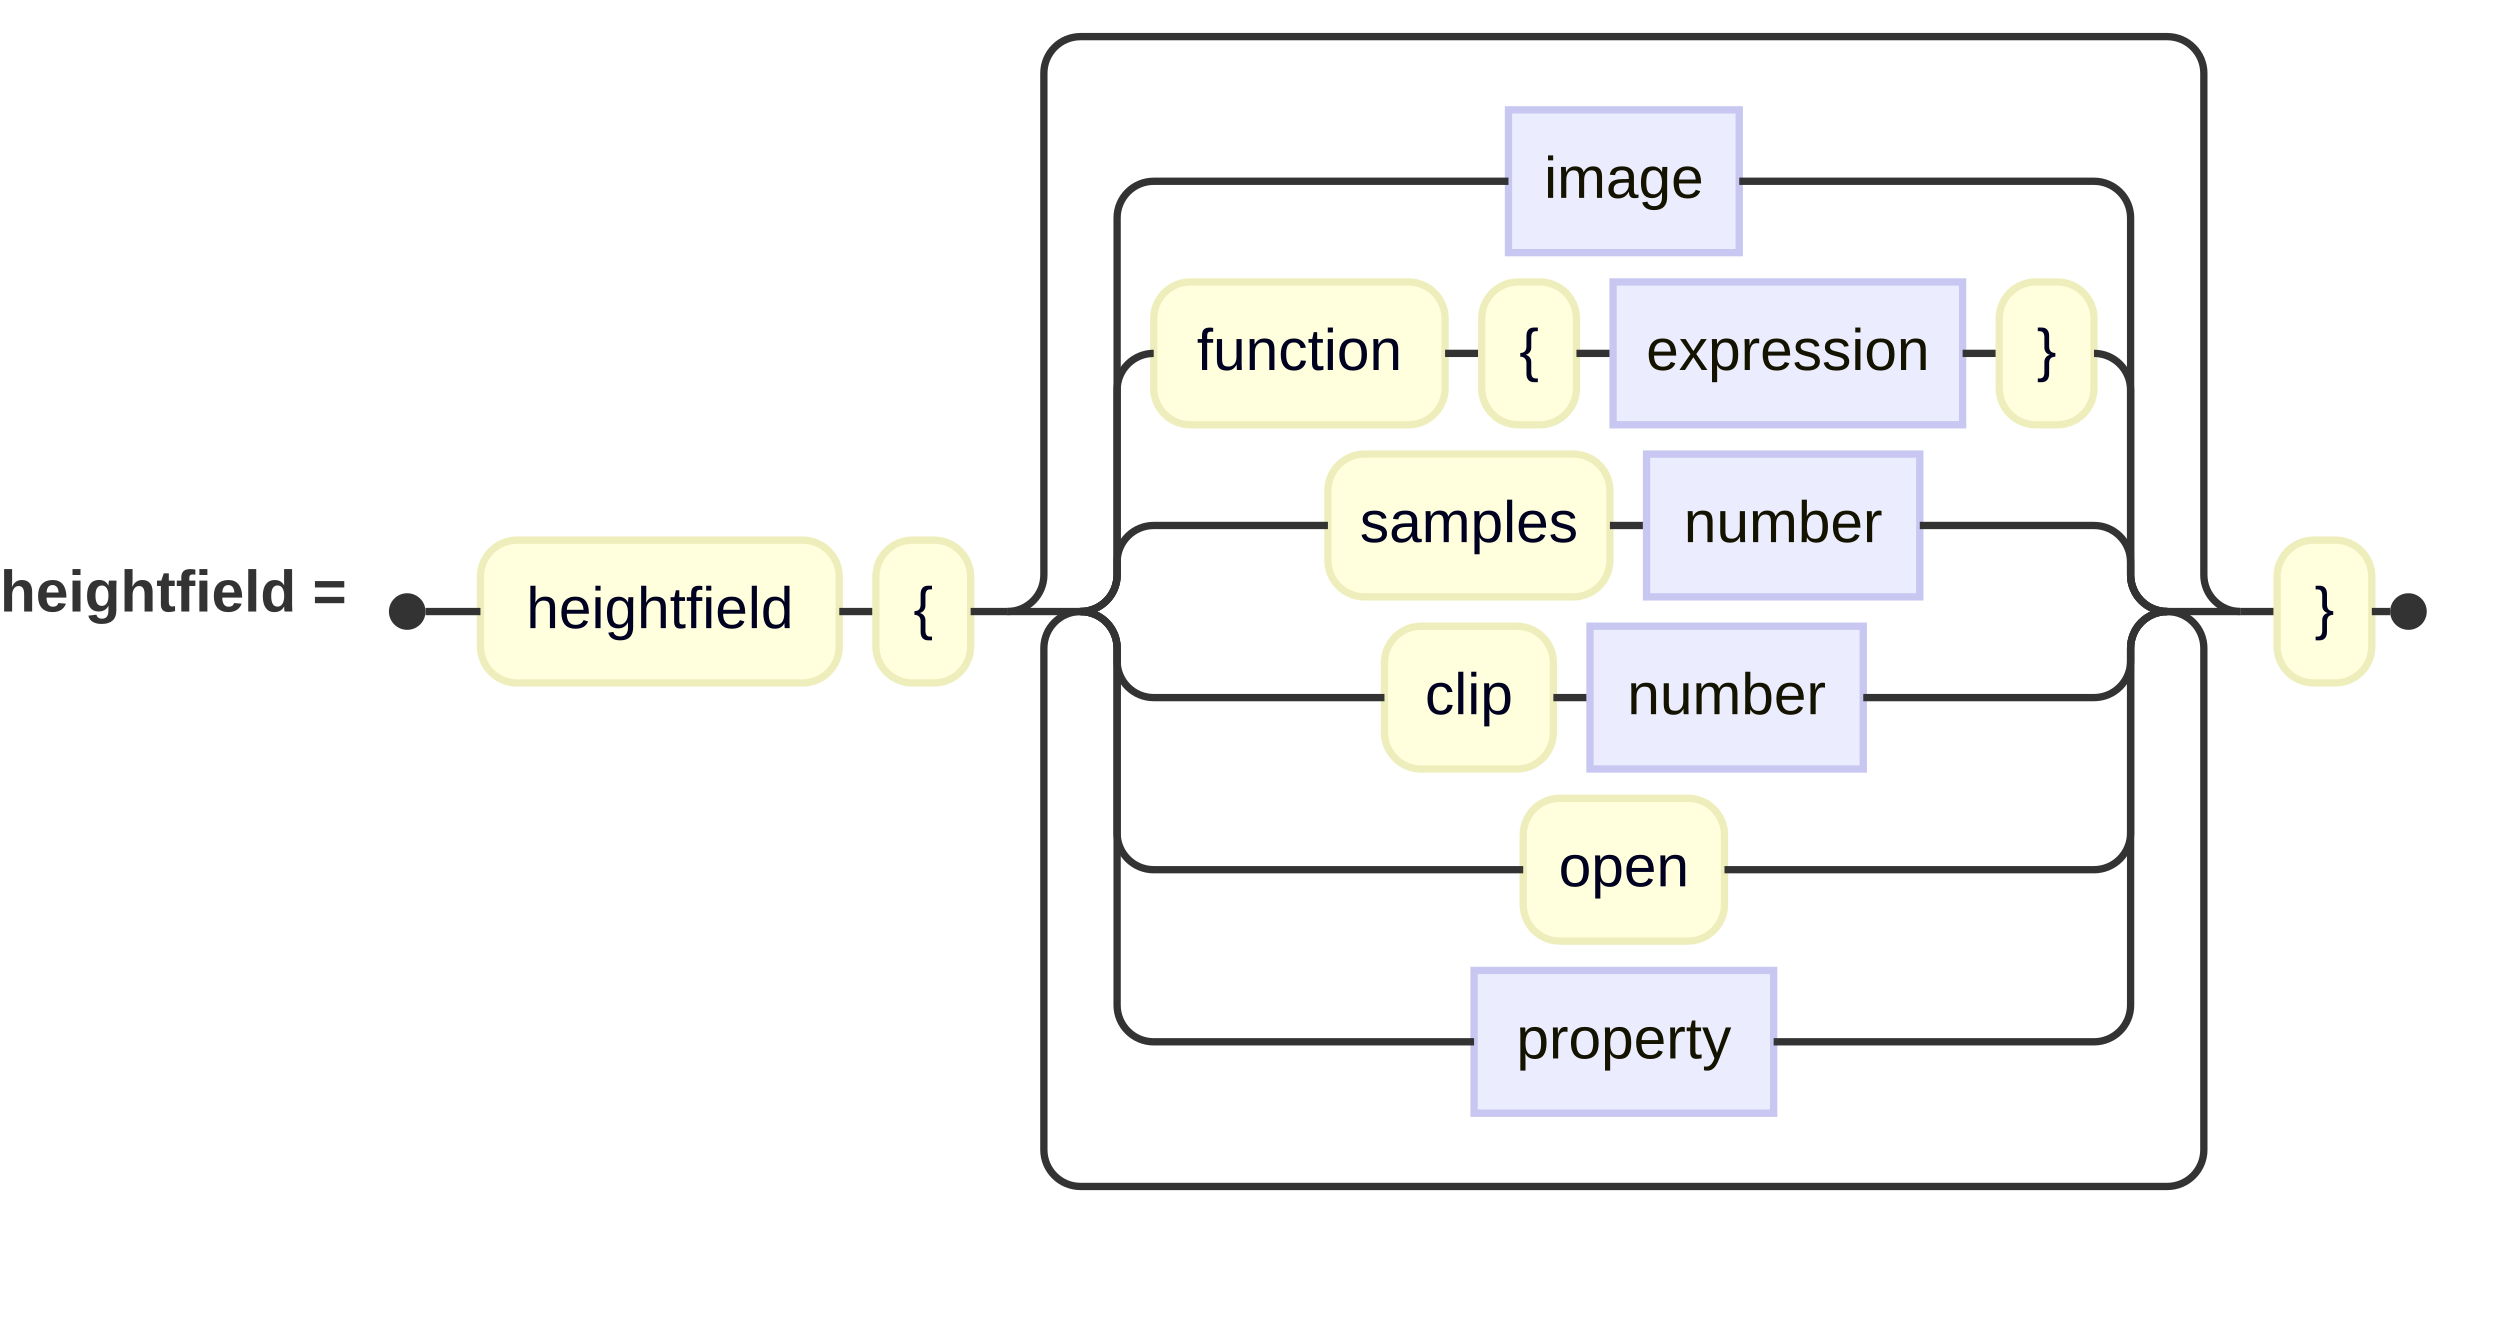
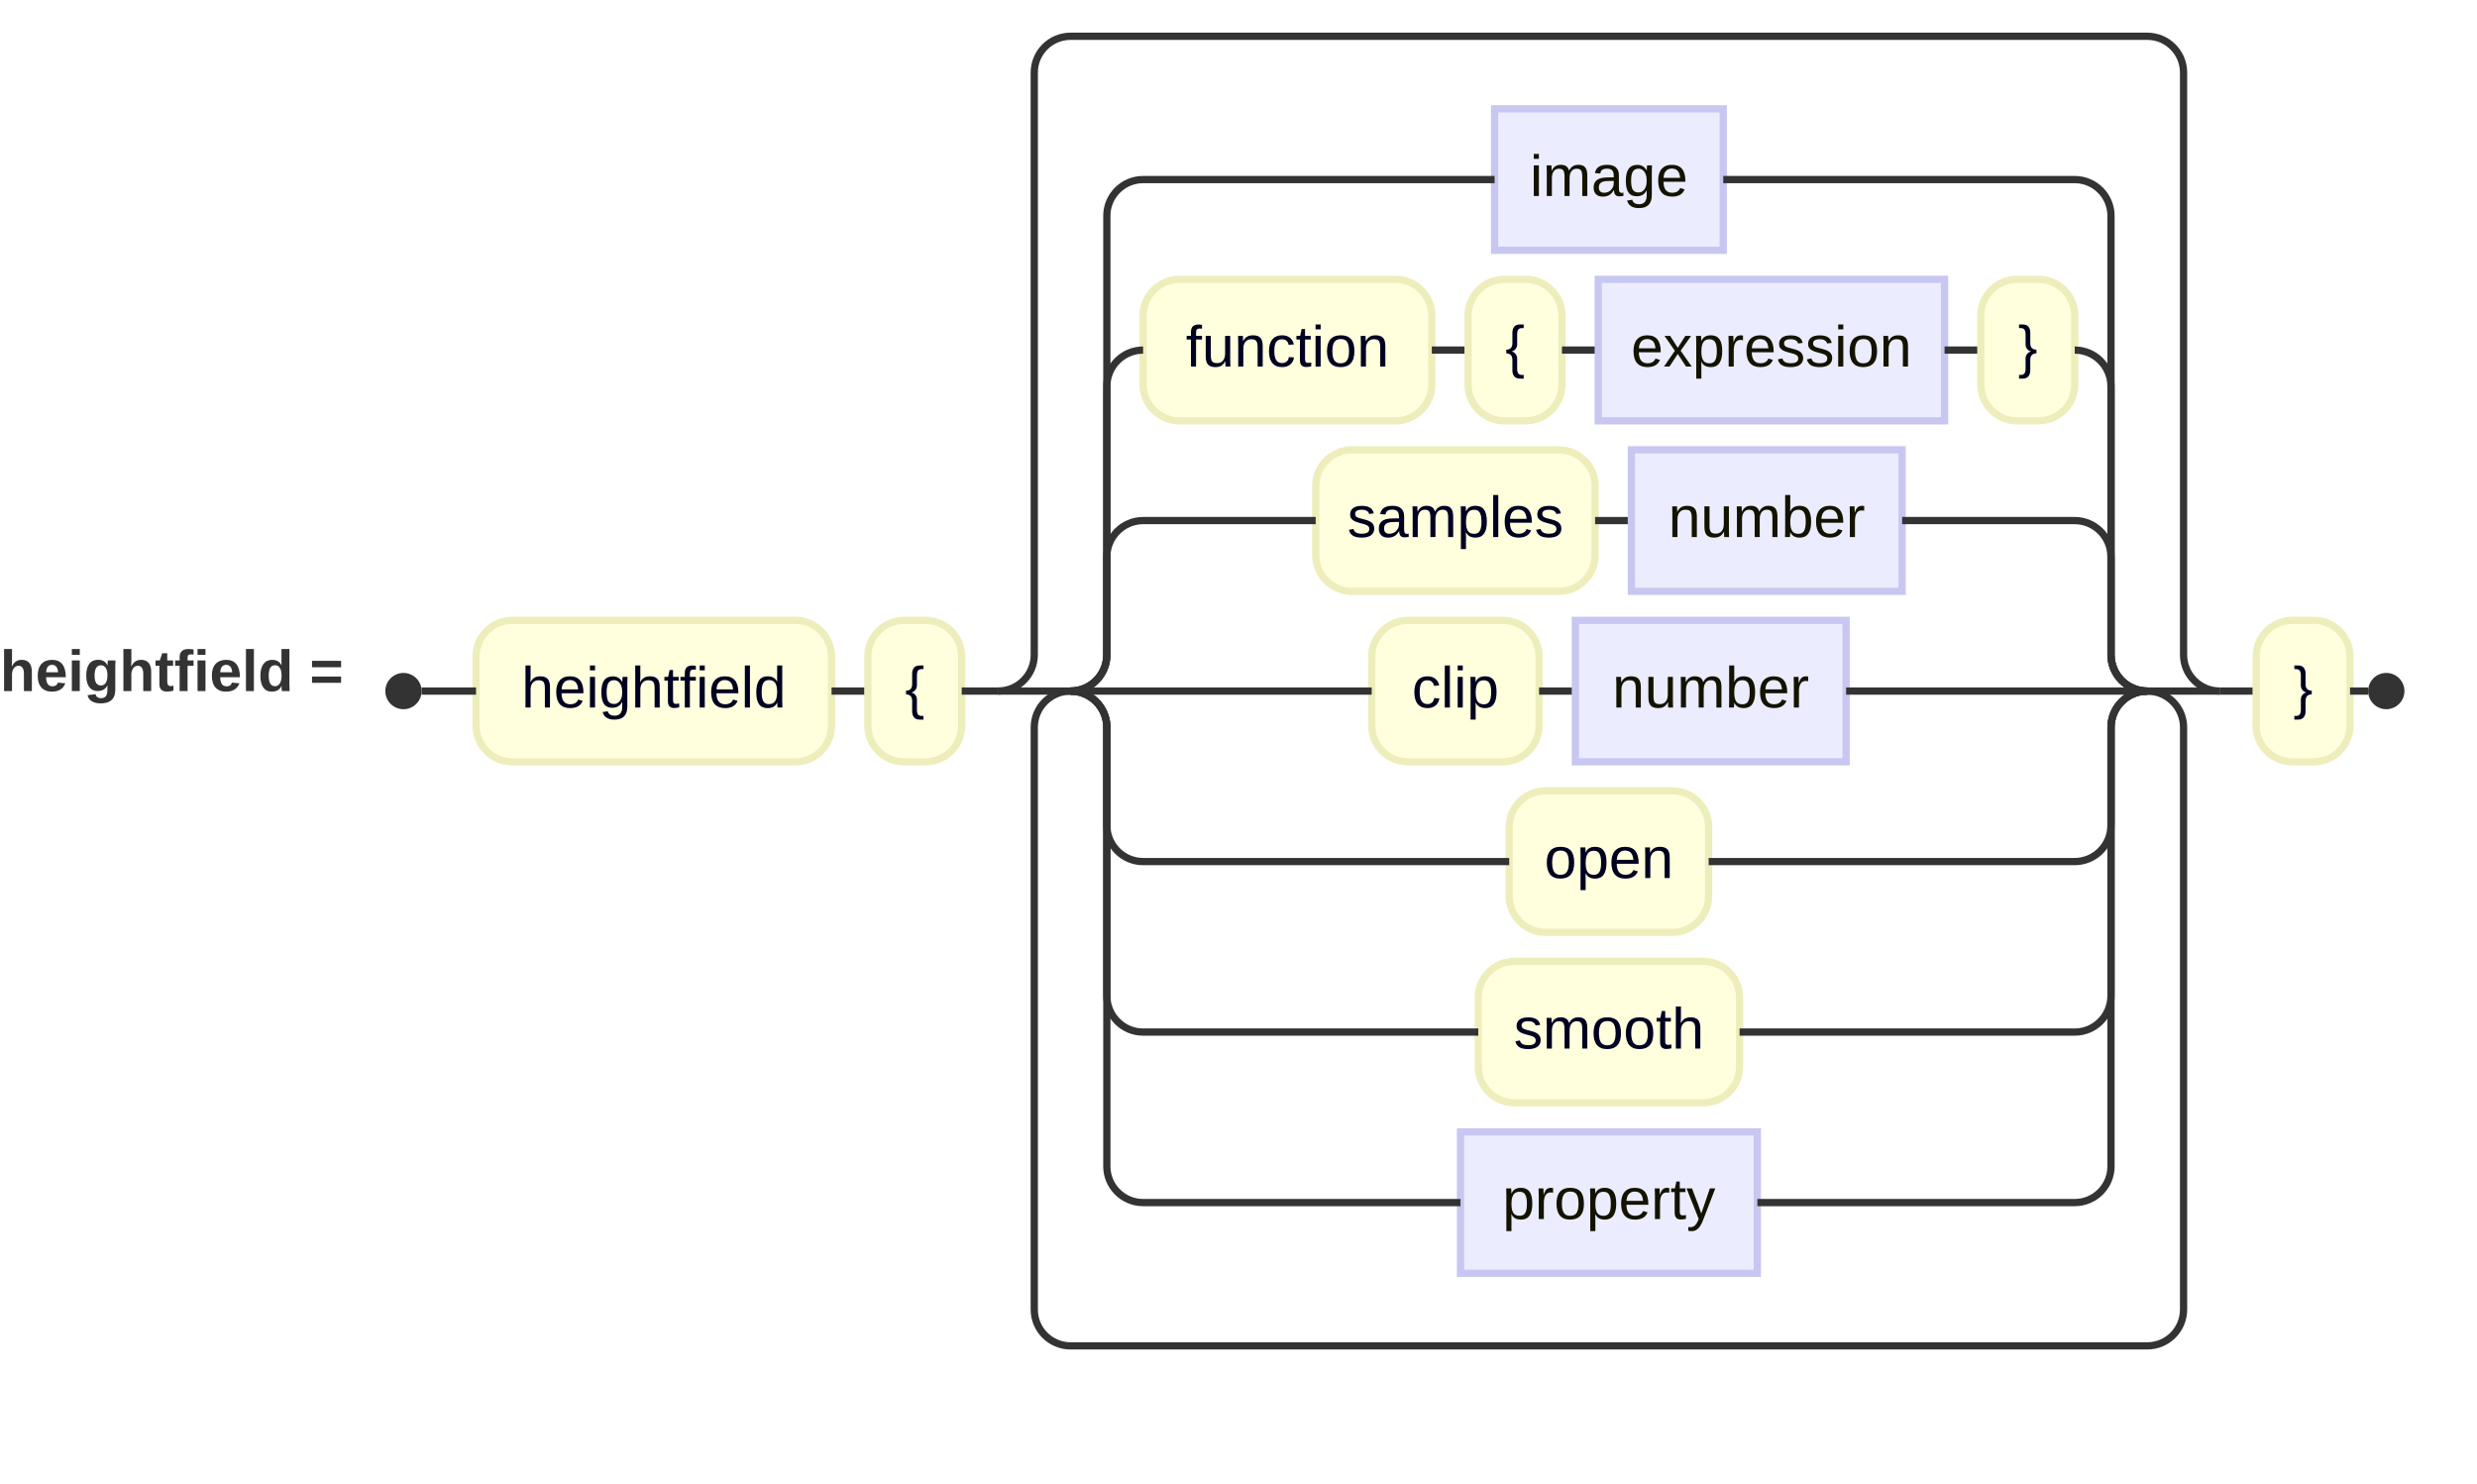
- <svg xmlns="http://www.w3.org/2000/svg" id="my-svg" width="100%" class="railroad-diagram" style="max-width: 682.703px; background-color: transparent;" viewBox="0 0 682.703 362" role="graphics-document document" aria-roledescription="railroadEbnf">
+ <svg xmlns="http://www.w3.org/2000/svg" id="my-svg" width="100%" class="railroad-diagram" style="max-width: 682.703px; background-color: transparent;" viewBox="0 0 682.703 409" role="graphics-document document" aria-roledescription="railroadEbnf">
  <style>#my-svg{font-family:"trebuchet ms",verdana,arial,sans-serif;font-size:16px;fill:#333;}@keyframes edge-animation-frame{from{stroke-dashoffset:0;}}@keyframes dash{to{stroke-dashoffset:0;}}#my-svg .edge-animation-slow{stroke-dasharray:9,5!important;stroke-dashoffset:900;animation:dash 50s linear infinite;stroke-linecap:round;}#my-svg .edge-animation-fast{stroke-dasharray:9,5!important;stroke-dashoffset:900;animation:dash 20s linear infinite;stroke-linecap:round;}#my-svg .error-icon{fill:#552222;}#my-svg .error-text{fill:#552222;stroke:#552222;}#my-svg .edge-thickness-normal{stroke-width:1px;}#my-svg .edge-thickness-thick{stroke-width:3.5px;}#my-svg .edge-pattern-solid{stroke-dasharray:0;}#my-svg .edge-thickness-invisible{stroke-width:0;fill:none;}#my-svg .edge-pattern-dashed{stroke-dasharray:3;}#my-svg .edge-pattern-dotted{stroke-dasharray:2;}#my-svg .marker{fill:#333333;stroke:#333333;}#my-svg .marker.cross{stroke:#333333;}#my-svg svg{font-family:"trebuchet ms",verdana,arial,sans-serif;font-size:16px;}#my-svg p{margin:0;}#my-svg .railroad-diagram{font-family:"trebuchet ms",verdana,arial,sans-serif;font-size:16px;}#my-svg .railroad-terminal rect{fill:#ffffde;stroke:hsl(60, 60%, 83.529%);stroke-width:2px;}#my-svg .railroad-terminal text{fill:#000021;font-family:"trebuchet ms",verdana,arial,sans-serif;font-size:16px;text-anchor:middle;dominant-baseline:middle;}#my-svg .railroad-nonterminal rect{fill:#ECECFF;stroke:hsl(240, 60%, 86.275%);stroke-width:2px;}#my-svg .railroad-nonterminal text{fill:#131300;font-family:"trebuchet ms",verdana,arial,sans-serif;font-size:16px;text-anchor:middle;dominant-baseline:middle;}#my-svg .railroad-line{stroke:#333333;stroke-width:2px;fill:none;}#my-svg .railroad-start circle,#my-svg .railroad-end circle{fill:#333333;}#my-svg .railroad-comment ellipse{fill:rgba(232,232,232, 0.8);stroke:hsl(80, 60%, 86.275%);stroke-width:2px;}#my-svg .railroad-comment text{fill:rgb(6.333, 0, 19);font-style:italic;font-family:"trebuchet ms",verdana,arial,sans-serif;font-size:16px;text-anchor:middle;dominant-baseline:middle;}#my-svg .railroad-special rect{fill:hsl(80, 100%, 96.275%);stroke:hsl(80, 60%, 86.275%);stroke-width:2px;stroke-dasharray:5,3;}#my-svg .railroad-special text{fill:#131300;font-family:"trebuchet ms",verdana,arial,sans-serif;font-size:16px;text-anchor:middle;dominant-baseline:middle;}#my-svg .railroad-rule-name{font-weight:bold;fill:#333;font-family:"trebuchet ms",verdana,arial,sans-serif;font-size:16px;}#my-svg .node .neo-node{stroke:#9370DB;}#my-svg [data-look="neo"].node rect,#my-svg [data-look="neo"].cluster rect,#my-svg [data-look="neo"].node polygon{stroke:#9370DB;filter:drop-shadow(1px 2px 2px rgba(185, 185, 185, 1));}#my-svg [data-look="neo"].swimlane.cluster rect{filter:none;}#my-svg [data-look="neo"].node path{stroke:#9370DB;stroke-width:1px;}#my-svg [data-look="neo"].node .outer-path{filter:drop-shadow(1px 2px 2px rgba(185, 185, 185, 1));}#my-svg [data-look="neo"].node .neo-line path{stroke:#9370DB;filter:none;}#my-svg [data-look="neo"].node circle{stroke:#9370DB;filter:drop-shadow(1px 2px 2px rgba(185, 185, 185, 1));}#my-svg [data-look="neo"].node circle .state-start{fill:#000000;}#my-svg [data-look="neo"].icon-shape .icon{fill:#9370DB;filter:drop-shadow(1px 2px 2px rgba(185, 185, 185, 1));}#my-svg [data-look="neo"].icon-shape .icon-neo path{stroke:#9370DB;filter:drop-shadow(1px 2px 2px rgba(185, 185, 185, 1));}#my-svg :root{--mermaid-font-family:"trebuchet ms",verdana,arial,sans-serif;}</style>
  <g />
  <g class="railroad-rule" transform="translate(0, 10)">
    <g transform="translate(131.2031, 0)">
      <g class="railroad-sequence">
-         <g class="railroad-terminal" transform="translate(0, 137.5)">
+         <g class="railroad-terminal" transform="translate(0, 161)">
          <rect x="0" y="0" width="97.984" height="39" rx="10" ry="10" />
          <text x="48.992" y="19.5">heightfield</text>
        </g>
-         <path class="railroad-line" d="M 97.984 157 L 107.984 157" />
-         <g class="railroad-terminal" transform="translate(107.9844, 137.5)">
+         <path class="railroad-line" d="M 97.984 180.5 L 107.984 180.5" />
+         <g class="railroad-terminal" transform="translate(107.9844, 161)">
          <rect x="0" y="0" width="25.875" height="39" rx="10" ry="10" />
          <text x="12.938" y="19.5">{</text>
        </g>
-         <path class="railroad-line" d="M 133.859 157 L 143.859 157" />
+         <path class="railroad-line" d="M 133.859 180.5 L 143.859 180.5" />
        <g class="railroad-repetition" transform="translate(143.8594, 0)">
          <g class="railroad-choice" transform="translate(20, 20)">
            <g class="railroad-nonterminal" transform="translate(116.875, 0)">
              <rect x="0" y="0" width="63.016" height="39" />
              <text x="31.508" y="19.5">image</text>
            </g>
-             <path class="railroad-line" d="M 0 137 A 10 10 0 0 0 10 127 L 10 29.5 A 10 10 0 0 1 20 19.5 L 116.875 19.5" />
-             <path class="railroad-line" d="M 179.891 19.5 L 276.766 19.5 A 10 10 0 0 1 286.766 29.5 L 286.766 127 A 10 10 0 0 0 296.766 137" />
+             <path class="railroad-line" d="M 0 160.5 A 10 10 0 0 0 10 150.5 L 10 29.5 A 10 10 0 0 1 20 19.5 L 116.875 19.5" />
+             <path class="railroad-line" d="M 179.891 19.5 L 276.766 19.5 A 10 10 0 0 1 286.766 29.5 L 286.766 150.5 A 10 10 0 0 0 296.766 160.5" />
            <g class="railroad-sequence" transform="translate(20, 47)">
              <g class="railroad-terminal" transform="translate(0, 0)">
                <rect x="0" y="0" width="79.562" height="39" rx="10" ry="10" />
                <text x="39.781" y="19.5">function</text>
              </g>
              <path class="railroad-line" d="M 79.562 19.5 L 89.562 19.5" />
              <g class="railroad-terminal" transform="translate(89.5625, 0)">
                <rect x="0" y="0" width="25.875" height="39" rx="10" ry="10" />
                <text x="12.938" y="19.5">{</text>
              </g>
              <path class="railroad-line" d="M 115.438 19.5 L 125.438 19.5" />
              <g class="railroad-nonterminal" transform="translate(125.4375, 0)">
                <rect x="0" y="0" width="95.453" height="39" />
                <text x="47.727" y="19.5">expression</text>
              </g>
              <path class="railroad-line" d="M 220.891 19.5 L 230.891 19.5" />
              <g class="railroad-terminal" transform="translate(230.8906, 0)">
                <rect x="0" y="0" width="25.875" height="39" rx="10" ry="10" />
                <text x="12.938" y="19.5">}</text>
              </g>
            </g>
-             <path class="railroad-line" d="M 0 137 A 10 10 0 0 0 10 127 L 10 76.5 A 10 10 0 0 1 20 66.5 L 20 66.5" />
-             <path class="railroad-line" d="M 276.766 66.5 L 276.766 66.5 A 10 10 0 0 1 286.766 76.5 L 286.766 127 A 10 10 0 0 0 296.766 137" />
+             <path class="railroad-line" d="M 0 160.5 A 10 10 0 0 0 10 150.5 L 10 76.5 A 10 10 0 0 1 20 66.5 L 20 66.5" />
+             <path class="railroad-line" d="M 276.766 66.5 L 276.766 66.5 A 10 10 0 0 1 286.766 76.5 L 286.766 150.5 A 10 10 0 0 0 296.766 160.5" />
            <g class="railroad-sequence" transform="translate(67.57031, 94)">
              <g class="railroad-terminal" transform="translate(0, 0)">
                <rect x="0" y="0" width="77" height="39" rx="10" ry="10" />
                <text x="38.5" y="19.5">samples</text>
              </g>
              <path class="railroad-line" d="M 77 19.5 L 87 19.5" />
              <g class="railroad-nonterminal" transform="translate(87, 0)">
                <rect x="0" y="0" width="74.625" height="39" />
                <text x="37.312" y="19.5">number</text>
              </g>
            </g>
-             <path class="railroad-line" d="M 0 137 A 10 10 0 0 0 10 127 L 10 123.5 A 10 10 0 0 1 20 113.5 L 67.57 113.5" />
-             <path class="railroad-line" d="M 229.195 113.5 L 276.766 113.5 A 10 10 0 0 1 286.766 123.5 L 286.766 127 A 10 10 0 0 0 296.766 137" />
+             <path class="railroad-line" d="M 0 160.5 A 10 10 0 0 0 10 150.5 L 10 123.5 A 10 10 0 0 1 20 113.5 L 67.57 113.5" />
+             <path class="railroad-line" d="M 229.195 113.5 L 276.766 113.5 A 10 10 0 0 1 286.766 123.5 L 286.766 150.5 A 10 10 0 0 0 296.766 160.5" />
            <g class="railroad-sequence" transform="translate(83.00781, 141)">
              <g class="railroad-terminal" transform="translate(0, 0)">
                <rect x="0" y="0" width="46.125" height="39" rx="10" ry="10" />
                <text x="23.062" y="19.5">clip</text>
              </g>
              <path class="railroad-line" d="M 46.125 19.5 L 56.125 19.5" />
              <g class="railroad-nonterminal" transform="translate(56.125, 0)">
                <rect x="0" y="0" width="74.625" height="39" />
                <text x="37.312" y="19.5">number</text>
              </g>
            </g>
-             <path class="railroad-line" d="M 0 137 A 10 10 0 0 1 10 147 L 10 150.5 A 10 10 0 0 0 20 160.5 L 83.008 160.5" />
-             <path class="railroad-line" d="M 213.758 160.5 L 276.766 160.5 A 10 10 0 0 0 286.766 150.5 L 286.766 147 A 10 10 0 0 1 296.766 137" />
+             <path class="railroad-line" d="M 0 160.5 L 83.008 160.5" />
+             <path class="railroad-line" d="M 213.758 160.5 L 296.766 160.5" />
            <g class="railroad-terminal" transform="translate(120.8984, 188)">
              <rect x="0" y="0" width="54.969" height="39" rx="10" ry="10" />
              <text x="27.484" y="19.5">open</text>
            </g>
-             <path class="railroad-line" d="M 0 137 A 10 10 0 0 1 10 147 L 10 197.5 A 10 10 0 0 0 20 207.5 L 120.898 207.5" />
-             <path class="railroad-line" d="M 175.867 207.5 L 276.766 207.5 A 10 10 0 0 0 286.766 197.5 L 286.766 147 A 10 10 0 0 1 296.766 137" />
-             <g class="railroad-nonterminal" transform="translate(107.4766, 235)">
+             <path class="railroad-line" d="M 0 160.5 A 10 10 0 0 1 10 170.5 L 10 197.5 A 10 10 0 0 0 20 207.5 L 120.898 207.5" />
+             <path class="railroad-line" d="M 175.867 207.5 L 276.766 207.5 A 10 10 0 0 0 286.766 197.5 L 286.766 170.5 A 10 10 0 0 1 296.766 160.5" />
+             <g class="railroad-terminal" transform="translate(112.375, 235)">
+               <rect x="0" y="0" width="72.016" height="39" rx="10" ry="10" />
+               <text x="36.008" y="19.5">smooth</text>
+             </g>
+             <path class="railroad-line" d="M 0 160.5 A 10 10 0 0 1 10 170.5 L 10 244.5 A 10 10 0 0 0 20 254.5 L 112.375 254.5" />
+             <path class="railroad-line" d="M 184.391 254.5 L 276.766 254.5 A 10 10 0 0 0 286.766 244.5 L 286.766 170.5 A 10 10 0 0 1 296.766 160.5" />
+             <g class="railroad-nonterminal" transform="translate(107.4766, 282)">
              <rect x="0" y="0" width="81.812" height="39" />
              <text x="40.906" y="19.5">property</text>
            </g>
-             <path class="railroad-line" d="M 0 137 A 10 10 0 0 1 10 147 L 10 244.5 A 10 10 0 0 0 20 254.5 L 107.477 254.5" />
-             <path class="railroad-line" d="M 189.289 254.5 L 276.766 254.5 A 10 10 0 0 0 286.766 244.5 L 286.766 147 A 10 10 0 0 1 296.766 137" />
+             <path class="railroad-line" d="M 0 160.5 A 10 10 0 0 1 10 170.5 L 10 291.5 A 10 10 0 0 0 20 301.5 L 107.477 301.5" />
+             <path class="railroad-line" d="M 189.289 301.5 L 276.766 301.5 A 10 10 0 0 0 286.766 291.5 L 286.766 170.5 A 10 10 0 0 1 296.766 160.5" />
          </g>
-           <path class="railroad-line" d="M 0 157 L 20 157" />
-           <path class="railroad-line" d="M 316.766 157 L 336.766 157" />
-           <path class="railroad-line" d="M 316.766 157 A 10 10 0 0 1 326.766 167 L 326.766 304 A 10 10 0 0 1 316.766 314 L 20 314 A 10 10 0 0 1 10 304 L 10 167 A 10 10 0 0 1 20 157" />
-           <path class="railroad-line" d="M 0 157 A 10 10 0 0 0 10 147 L 10 10 A 10 10 0 0 1 20 0 L 316.766 0 A 10 10 0 0 1 326.766 10 L 326.766 147 A 10 10 0 0 0 336.766 157" />
+           <path class="railroad-line" d="M 0 180.5 L 20 180.5" />
+           <path class="railroad-line" d="M 316.766 180.5 L 336.766 180.5" />
+           <path class="railroad-line" d="M 316.766 180.5 A 10 10 0 0 1 326.766 190.5 L 326.766 351 A 10 10 0 0 1 316.766 361 L 20 361 A 10 10 0 0 1 10 351 L 10 190.5 A 10 10 0 0 1 20 180.5" />
+           <path class="railroad-line" d="M 0 180.5 A 10 10 0 0 0 10 170.5 L 10 10 A 10 10 0 0 1 20 0 L 316.766 0 A 10 10 0 0 1 326.766 10 L 326.766 170.5 A 10 10 0 0 0 336.766 180.5" />
        </g>
-         <path class="railroad-line" d="M 480.625 157 L 490.625 157" />
-         <g class="railroad-terminal" transform="translate(490.625, 137.5)">
+         <path class="railroad-line" d="M 480.625 180.5 L 490.625 180.5" />
+         <g class="railroad-terminal" transform="translate(490.625, 161)">
          <rect x="0" y="0" width="25.875" height="39" rx="10" ry="10" />
          <text x="12.938" y="19.5">}</text>
        </g>
      </g>
    </g>
    <g class="railroad-rule-name-group">
-       <text class="railroad-rule-name" x="0" y="157">heightfield =</text>
+       <text class="railroad-rule-name" x="0" y="180.5">heightfield =</text>
    </g>
    <g class="railroad-start">
-       <circle cx="111.203" cy="157" r="5" />
+       <circle cx="111.203" cy="180.5" r="5" />
    </g>
    <g class="railroad-end">
-       <circle cx="657.703" cy="157" r="5" />
+       <circle cx="657.703" cy="180.5" r="5" />
    </g>
-     <path class="railroad-line" d="M 116.203 157 L 131.203 157" />
-     <path class="railroad-line" d="M 647.703 157 L 652.703 157" />
+     <path class="railroad-line" d="M 116.203 180.5 L 131.203 180.5" />
+     <path class="railroad-line" d="M 647.703 180.5 L 652.703 180.5" />
  </g>
</svg>
